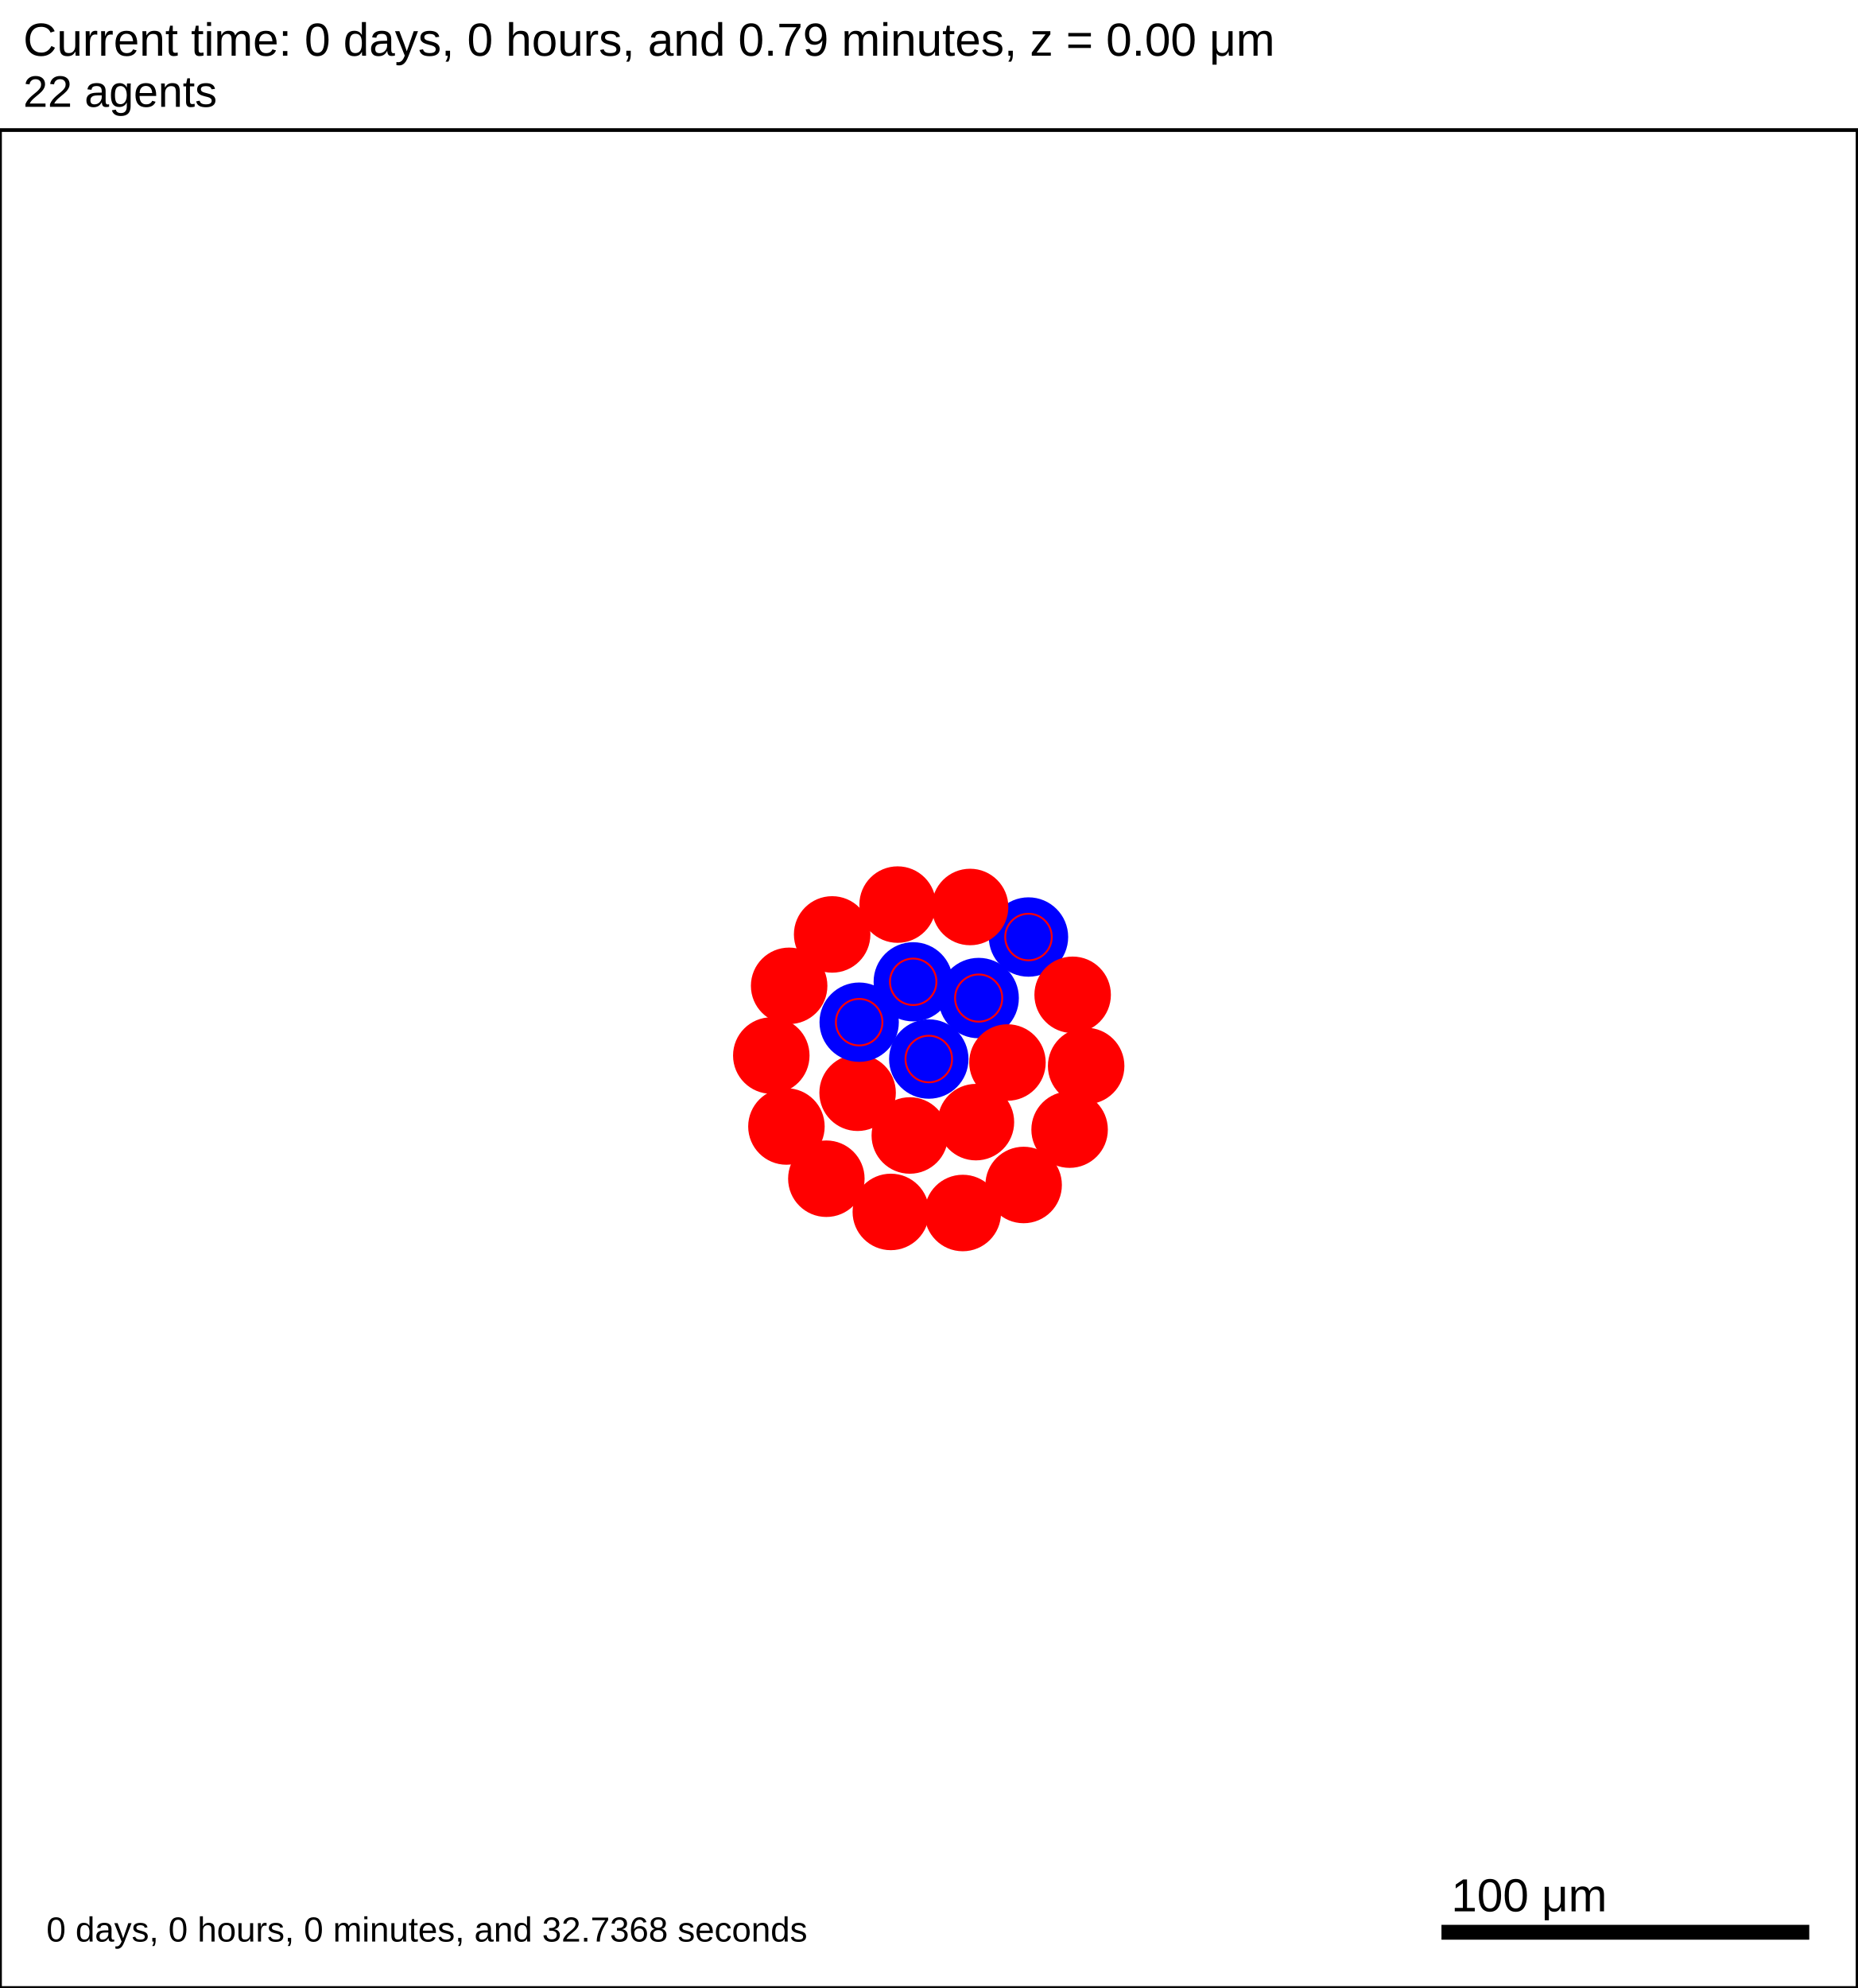
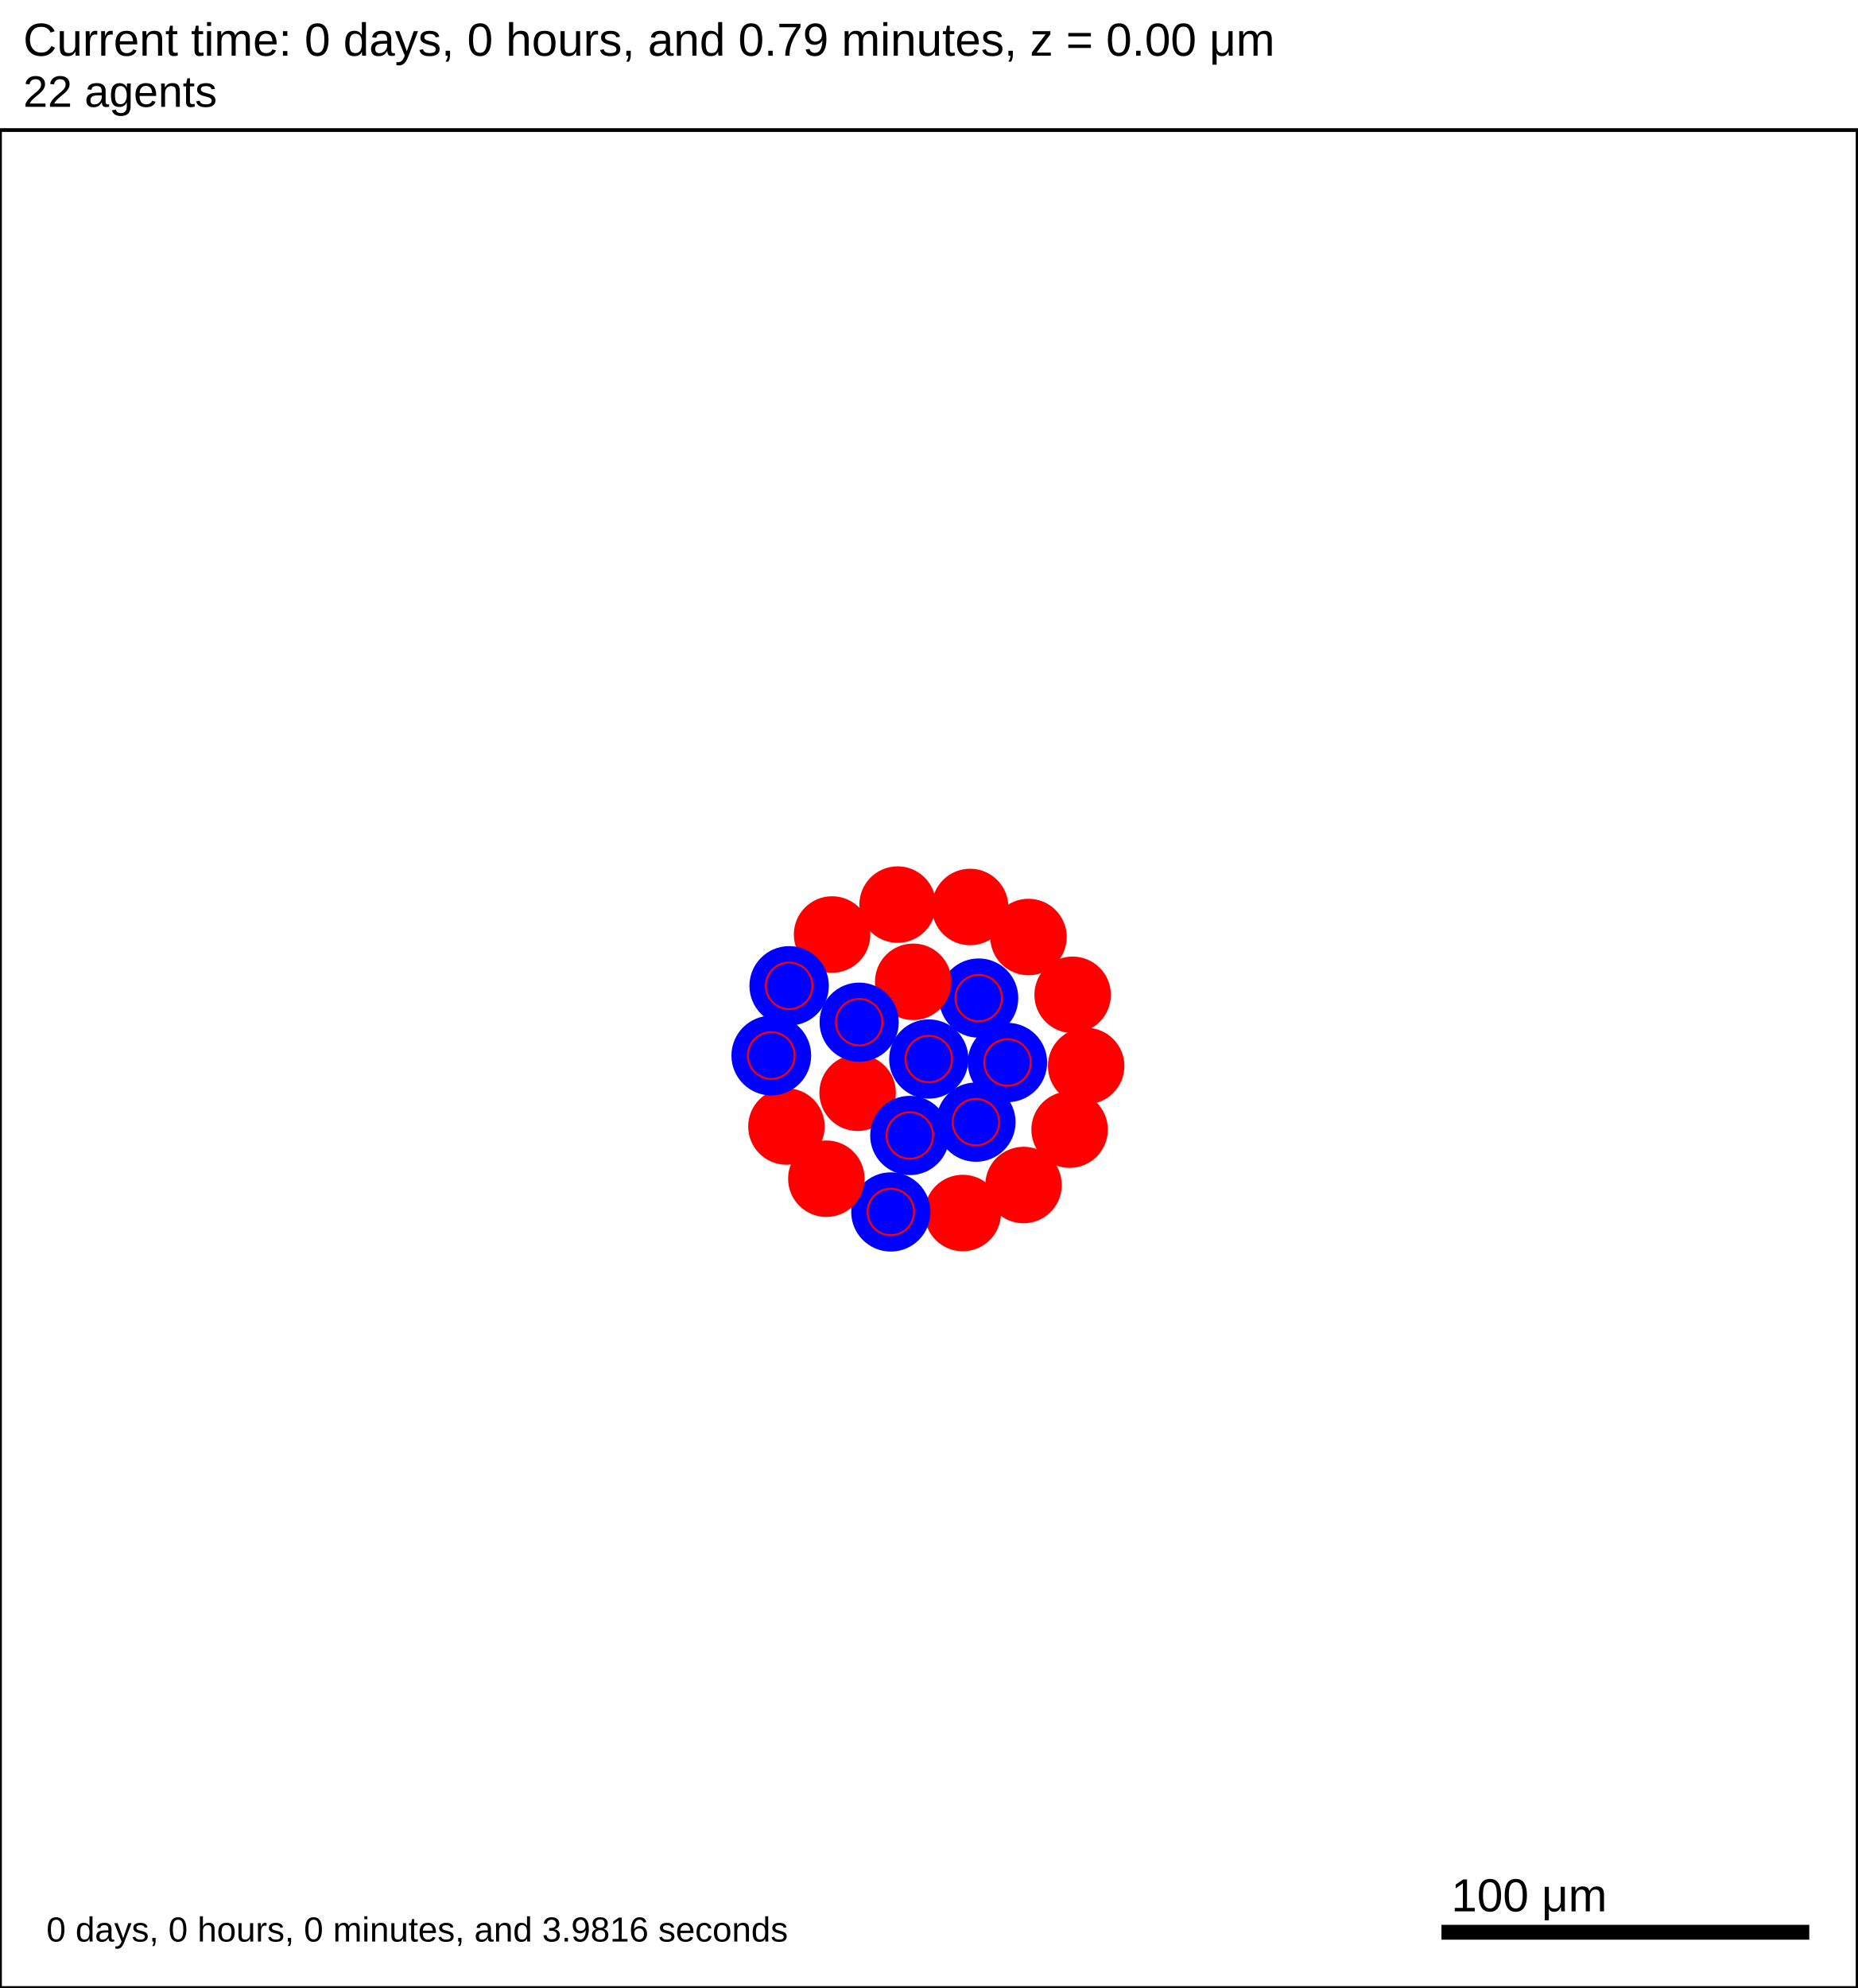
<svg xmlns="http://www.w3.org/2000/svg" version="1.1" width="500" height="535" id="svg2">
  <rect x="0" y="0" width="500" height="535" stroke-width="1" stroke="white" fill="white" />
  <text x="6.25" y="15" font-family="Arial" font-size="12.5" fill="black">
   Current time: 0 days, 0 hours, and 0.79 minutes, z = 0.00 μm
  </text>
  <text x="6.25" y="28.75" font-family="Arial" font-size="11.875" fill="black">
   22 agents
  </text>
  <g id="tissue" transform="translate(0,535) scale(1,-1)">
    <g id="ECM">
  </g>
    <g id="cells">
      <g id="cell0">
-         <circle cx="250" cy="250" r="10.437" stroke-width="0.5" stroke="blue" fill="blue" />
-         <circle cx="250" cy="250" r="6.267" stroke-width="0.5" stroke="red" fill="blue" />
+         <circle cx="250" cy="250" r="10.416" stroke-width="0.5" stroke="blue" fill="blue" />
+         <circle cx="250" cy="250" r="6.255" stroke-width="0.5" stroke="red" fill="blue" />
      </g>
      <g id="cell1">
        <circle cx="230.842" cy="240.923" r="10.045" stroke-width="0.5" stroke="red" fill="red" />
        <circle cx="230.842" cy="240.923" r="6.032" stroke-width="0.5" stroke="red" fill="red" />
      </g>
      <g id="cell2">
-         <circle cx="263.426" cy="266.406" r="10.572" stroke-width="0.5" stroke="blue" fill="blue" />
-         <circle cx="263.426" cy="266.406" r="6.348" stroke-width="0.5" stroke="red" fill="blue" />
+         <circle cx="263.426" cy="266.406" r="10.412" stroke-width="0.5" stroke="blue" fill="blue" />
+         <circle cx="263.426" cy="266.406" r="6.252" stroke-width="0.5" stroke="red" fill="blue" />
      </g>
      <g id="cell3">
-         <circle cx="244.892" cy="229.425" r="10.045" stroke-width="0.5" stroke="red" fill="red" />
-         <circle cx="244.892" cy="229.425" r="6.032" stroke-width="0.5" stroke="red" fill="red" />
+         <circle cx="244.892" cy="229.425" r="10.416" stroke-width="0.5" stroke="blue" fill="blue" />
+         <circle cx="244.892" cy="229.425" r="6.255" stroke-width="0.5" stroke="red" fill="blue" />
      </g>
      <g id="cell4">
-         <circle cx="245.806" cy="270.781" r="10.408" stroke-width="0.5" stroke="blue" fill="blue" />
-         <circle cx="245.806" cy="270.781" r="6.25" stroke-width="0.5" stroke="red" fill="blue" />
+         <circle cx="245.806" cy="270.781" r="10.045" stroke-width="0.5" stroke="red" fill="red" />
+         <circle cx="245.806" cy="270.781" r="6.032" stroke-width="0.5" stroke="red" fill="red" />
      </g>
      <g id="cell5">
-         <circle cx="262.688" cy="233.016" r="10.045" stroke-width="0.5" stroke="red" fill="red" />
-         <circle cx="262.688" cy="233.016" r="6.032" stroke-width="0.5" stroke="red" fill="red" />
+         <circle cx="262.688" cy="233.016" r="10.42" stroke-width="0.5" stroke="blue" fill="blue" />
+         <circle cx="262.688" cy="233.016" r="6.257" stroke-width="0.5" stroke="red" fill="blue" />
      </g>
      <g id="cell6">
-         <circle cx="231.262" cy="259.916" r="10.428" stroke-width="0.5" stroke="blue" fill="blue" />
-         <circle cx="231.262" cy="259.916" r="6.262" stroke-width="0.5" stroke="red" fill="blue" />
+         <circle cx="231.262" cy="259.916" r="10.408" stroke-width="0.5" stroke="blue" fill="blue" />
+         <circle cx="231.262" cy="259.916" r="6.25" stroke-width="0.5" stroke="red" fill="blue" />
      </g>
      <g id="cell7">
-         <circle cx="271.179" cy="249.063" r="10.045" stroke-width="0.5" stroke="red" fill="red" />
-         <circle cx="271.179" cy="249.063" r="6.032" stroke-width="0.5" stroke="red" fill="red" />
+         <circle cx="271.179" cy="249.063" r="10.428" stroke-width="0.5" stroke="blue" fill="blue" />
+         <circle cx="271.179" cy="249.063" r="6.262" stroke-width="0.5" stroke="red" fill="blue" />
      </g>
      <g id="cell8">
-         <circle cx="259.149" cy="208.562" r="10.045" stroke-width="0.5" stroke="red" fill="red" />
-         <circle cx="259.149" cy="208.562" r="6.032" stroke-width="0.5" stroke="red" fill="red" />
+         <circle cx="259.148" cy="208.561" r="10.045" stroke-width="0.5" stroke="red" fill="red" />
+         <circle cx="259.148" cy="208.561" r="6.032" stroke-width="0.5" stroke="red" fill="red" />
      </g>
      <g id="cell9">
        <circle cx="211.683" cy="231.845" r="10.045" stroke-width="0.5" stroke="red" fill="red" />
        <circle cx="211.683" cy="231.845" r="6.032" stroke-width="0.5" stroke="red" fill="red" />
      </g>
      <g id="cell10">
-         <circle cx="223.99" cy="283.531" r="10.045" stroke-width="0.5" stroke="red" fill="red" />
-         <circle cx="223.99" cy="283.531" r="6.032" stroke-width="0.5" stroke="red" fill="red" />
+         <circle cx="223.972" cy="283.509" r="10.045" stroke-width="0.5" stroke="red" fill="red" />
+         <circle cx="223.972" cy="283.509" r="6.032" stroke-width="0.5" stroke="red" fill="red" />
      </g>
      <g id="cell11">
-         <circle cx="276.837" cy="282.833" r="10.433" stroke-width="0.5" stroke="blue" fill="blue" />
-         <circle cx="276.837" cy="282.833" r="6.265" stroke-width="0.5" stroke="red" fill="blue" />
+         <circle cx="276.837" cy="282.834" r="10.045" stroke-width="0.5" stroke="red" fill="red" />
+         <circle cx="276.837" cy="282.834" r="6.032" stroke-width="0.5" stroke="red" fill="red" />
      </g>
      <g id="cell12">
        <circle cx="287.906" cy="231.002" r="10.045" stroke-width="0.5" stroke="red" fill="red" />
        <circle cx="287.906" cy="231.002" r="6.032" stroke-width="0.5" stroke="red" fill="red" />
      </g>
      <g id="cell13">
-         <circle cx="239.783" cy="208.849" r="10.045" stroke-width="0.5" stroke="red" fill="red" />
-         <circle cx="239.783" cy="208.849" r="6.032" stroke-width="0.5" stroke="red" fill="red" />
+         <circle cx="239.783" cy="208.849" r="10.412" stroke-width="0.5" stroke="blue" fill="blue" />
+         <circle cx="239.783" cy="208.849" r="6.252" stroke-width="0.5" stroke="red" fill="blue" />
      </g>
      <g id="cell14">
-         <circle cx="207.61" cy="250.938" r="10.045" stroke-width="0.5" stroke="red" fill="red" />
-         <circle cx="207.61" cy="250.938" r="6.032" stroke-width="0.5" stroke="red" fill="red" />
+         <circle cx="207.61" cy="250.938" r="10.482" stroke-width="0.5" stroke="blue" fill="blue" />
+         <circle cx="207.61" cy="250.938" r="6.294" stroke-width="0.5" stroke="red" fill="blue" />
      </g>
      <g id="cell15">
        <circle cx="241.613" cy="291.562" r="10.045" stroke-width="0.5" stroke="red" fill="red" />
        <circle cx="241.613" cy="291.562" r="6.032" stroke-width="0.5" stroke="red" fill="red" />
      </g>
      <g id="cell16">
-         <circle cx="288.725" cy="267.282" r="10.045" stroke-width="0.5" stroke="red" fill="red" />
-         <circle cx="288.725" cy="267.282" r="6.032" stroke-width="0.5" stroke="red" fill="red" />
+         <circle cx="288.724" cy="267.283" r="10.045" stroke-width="0.5" stroke="red" fill="red" />
+         <circle cx="288.724" cy="267.283" r="6.032" stroke-width="0.5" stroke="red" fill="red" />
      </g>
      <g id="cell17">
-         <circle cx="275.532" cy="216.104" r="10.045" stroke-width="0.5" stroke="red" fill="red" />
-         <circle cx="275.532" cy="216.104" r="6.032" stroke-width="0.5" stroke="red" fill="red" />
+         <circle cx="275.507" cy="216.092" r="10.045" stroke-width="0.5" stroke="red" fill="red" />
+         <circle cx="275.507" cy="216.092" r="6.032" stroke-width="0.5" stroke="red" fill="red" />
      </g>
      <g id="cell18">
        <circle cx="222.428" cy="217.789" r="10.045" stroke-width="0.5" stroke="red" fill="red" />
        <circle cx="222.428" cy="217.789" r="6.032" stroke-width="0.5" stroke="red" fill="red" />
      </g>
      <g id="cell19">
-         <circle cx="212.414" cy="269.7" r="10.045" stroke-width="0.5" stroke="red" fill="red" />
-         <circle cx="212.414" cy="269.7" r="6.032" stroke-width="0.5" stroke="red" fill="red" />
+         <circle cx="212.413" cy="269.699" r="10.437" stroke-width="0.5" stroke="blue" fill="blue" />
+         <circle cx="212.413" cy="269.699" r="6.267" stroke-width="0.5" stroke="red" fill="blue" />
      </g>
      <g id="cell20">
        <circle cx="261.124" cy="290.915" r="10.045" stroke-width="0.5" stroke="red" fill="red" />
        <circle cx="261.124" cy="290.915" r="6.032" stroke-width="0.5" stroke="red" fill="red" />
      </g>
      <g id="cell21">
        <circle cx="292.359" cy="248.125" r="10.045" stroke-width="0.5" stroke="red" fill="red" />
        <circle cx="292.359" cy="248.125" r="6.032" stroke-width="0.5" stroke="red" fill="red" />
      </g>
    </g>
  </g>
  <rect x="387.5" y="517.5" width="100" height="5" stroke-width="1" stroke="rgb(255,255,255)" fill="rgb(0,0,0)" />
  <text x="390.625" y="514.375" font-family="Arial" font-size="12.5" fill="black">
   100 μm
  </text>
  <text x="12.5" y="522.5" font-family="Arial" font-size="9.375" fill="black">
-    0 days, 0 hours, 0 minutes, and 32.7368 seconds
+    0 days, 0 hours, 0 minutes, and 3.9816 seconds
  </text>
  <rect x="0" y="35" width="500" height="500" stroke-width="1" stroke="rgb(0,0,0)" fill="none" />
</svg>
